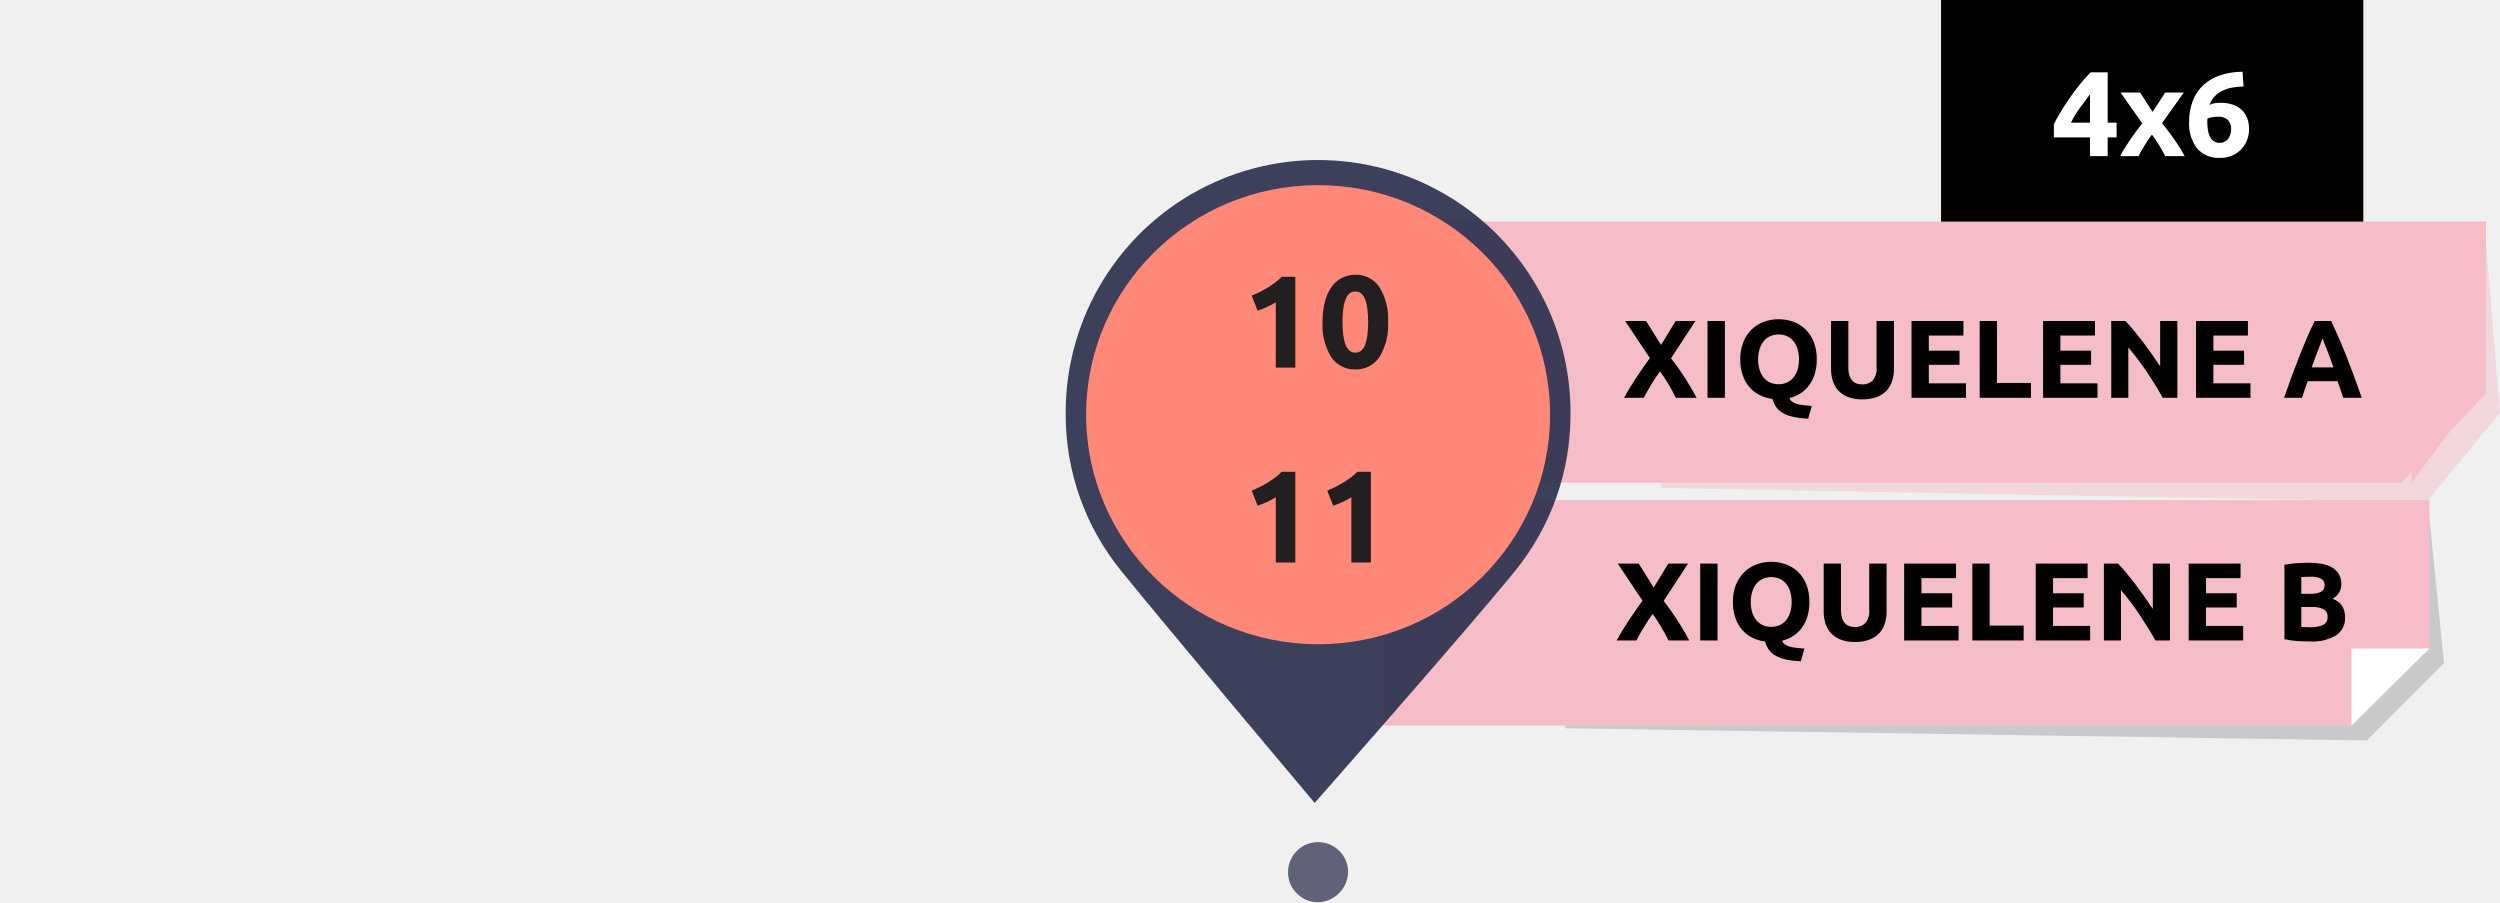
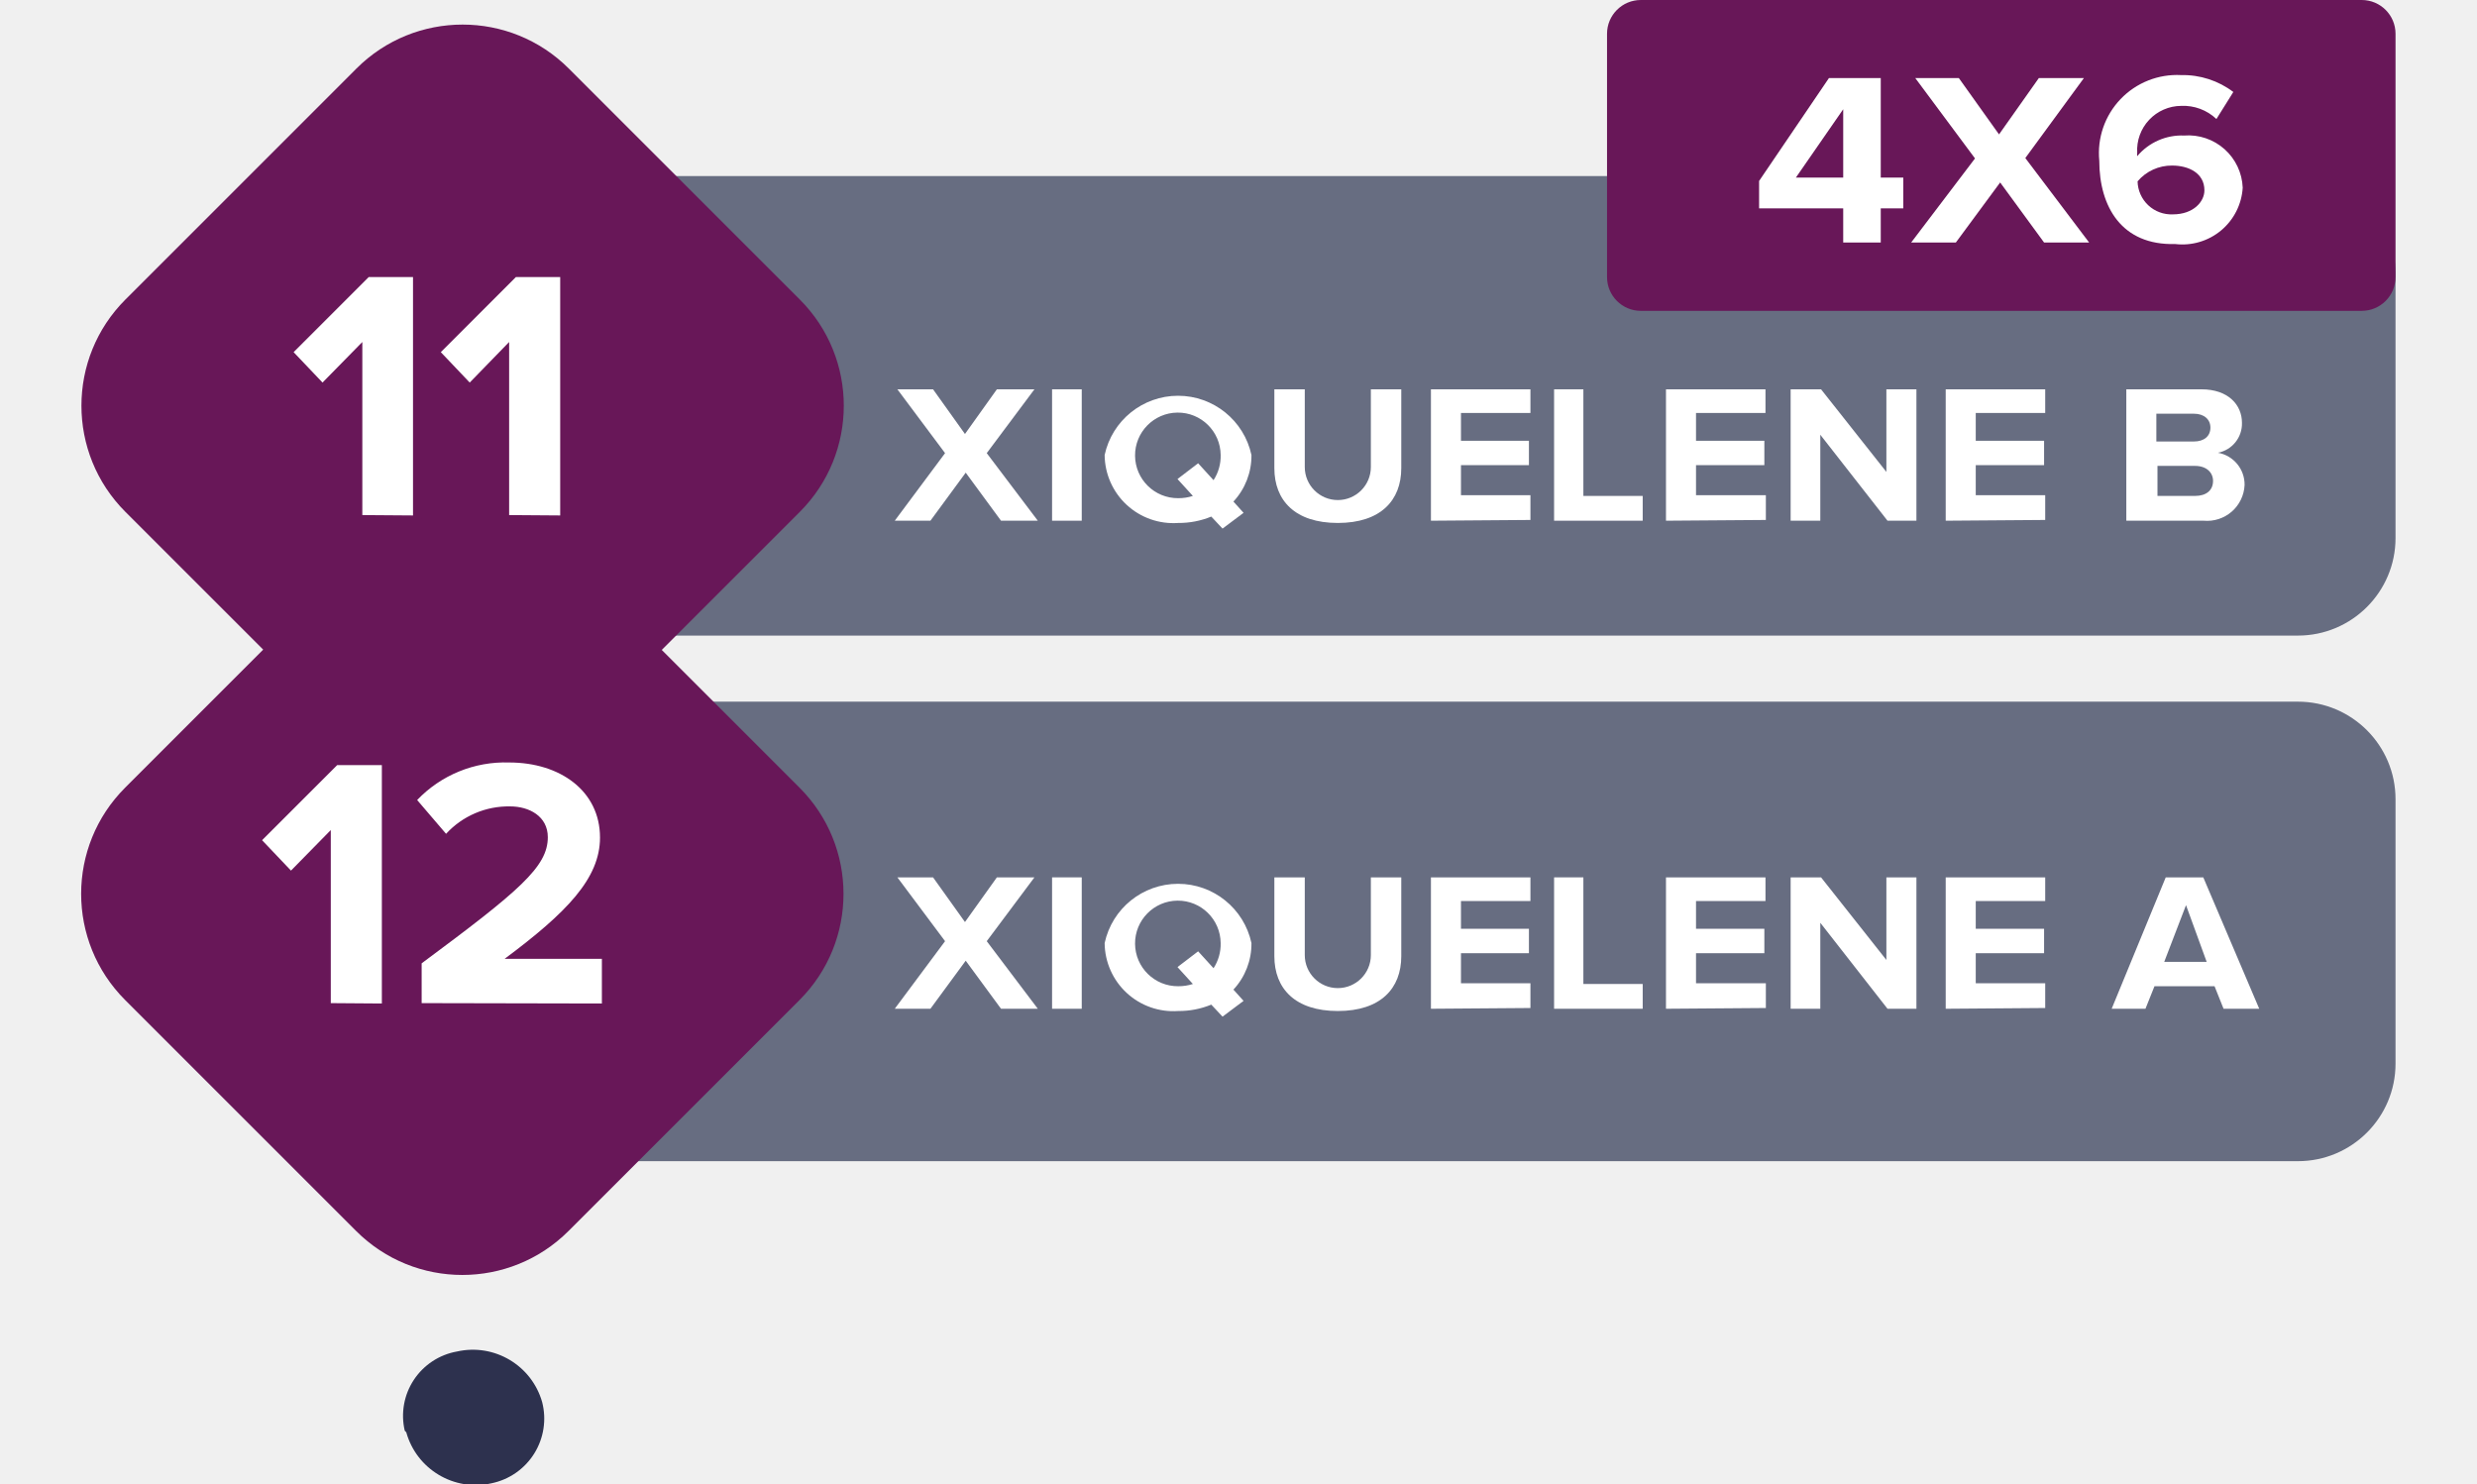
- <svg xmlns="http://www.w3.org/2000/svg" width="248.113" height="89.546" viewBox="0 0 248.113 89.546">
-   <g id="xiquelene" transform="translate(-425.915 -95.114)">
-     <g id="Group_67" data-name="Group 67" transform="translate(563.163 144.747)">
-       <path id="Path_66" data-name="Path 66" d="M317.14,327.653l-79.576-1.209,2.1-21.17h83.648L324.79,320Z" transform="translate(-219.48 -303.799)" fill="#9fa1a4" opacity="0.5" />
-       <path id="Path_67" data-name="Path 67" d="M325,326.944H228.878V304.566H332.735v14.728Z" transform="translate(-228.878 -304.566)" fill="#f4bdc7" />
-       <path id="Path_68" data-name="Path 68" d="M275.049,311.64v7.651l7.731-7.651Z" transform="translate(-178.923 -296.912)" fill="#fff" />
-     </g>
-     <g id="Group_20" data-name="Group 20" transform="translate(553.75 178.334)" opacity="0.92">
-       <g id="Group_19" data-name="Group 19">
-         <path id="Path_27" data-name="Path 27" d="M374.811,48.227a2.985,2.985,0,1,0-2.982,3.16,3.075,3.075,0,0,0,2.982-3.16Z" transform="translate(-368.851 -45.061)" fill="#2d314e" opacity="0.8" />
-       </g>
-     </g>
-     <g id="Group_42" data-name="Group 42" transform="translate(559.915 117.099)">
-       <path id="Path_55" data-name="Path 55" d="M455.792,46.869l-75.979-1.4,2.008-24.527h79.866L463.1,38Z" transform="translate(-348.987 -19.022)" fill="#f4bdc7" opacity="0.5" />
-       <path id="Path_56" data-name="Path 56" d="M475.459,46.16H371.128V20.233H483.851V37.3Z" transform="translate(-371.128 -20.233)" fill="#f4bdc7" />
-       <path id="Path_57" data-name="Path 57" d="M417.3,27.307v9.951l7.382-9.951Z" transform="translate(-311.958 -11.331)" fill="#f4bdc7" />
-     </g>
-     <g id="Group_44" data-name="Group 44" transform="translate(618.555 95.114)">
-       <g id="Group_43" data-name="Group 43">
-         <rect id="Rectangle_26" data-name="Rectangle 26" width="41.91" height="21.994" />
-         <path id="_4x6" data-name="4x6" d="M3.828-6.132q-.468.612-1,1.332a9.147,9.147,0,0,0-.888,1.476H3.828ZM5.58-8.316v4.992h.888V-1.86H5.58V0H3.828V-1.86H.24V-3.168Q.5-3.7.9-4.362T1.782-5.73q.486-.7,1.026-1.374a15,15,0,0,1,1.08-1.212Zm4.464,3.924,1.248-1.92H13.14L10.98-3.276q.72.9,1.308,1.752A14.425,14.425,0,0,1,13.224,0H11.3l-.24-.45q-.144-.27-.324-.564T10.362-1.6q-.2-.294-.39-.534-.18.228-.366.5t-.354.558q-.168.282-.33.558T8.64,0H6.816a7.862,7.862,0,0,1,.4-.708q.252-.408.546-.846t.618-.876q.324-.438.636-.822-.54-.756-1.08-1.53L6.864-6.312H8.8Zm6.468.48a3.579,3.579,0,0,0-.564.048,1.662,1.662,0,0,0-.468.132q0,.048-.006.144t-.006.168a5.287,5.287,0,0,0,.06.816,2.286,2.286,0,0,0,.2.672,1.149,1.149,0,0,0,.384.45,1.049,1.049,0,0,0,.6.162.974.974,0,0,0,.51-.126,1.154,1.154,0,0,0,.348-.318,1.353,1.353,0,0,0,.2-.426,1.656,1.656,0,0,0,.066-.45,1.335,1.335,0,0,0-.306-.942A1.35,1.35,0,0,0,16.512-3.912ZM16.74-5.3a3.7,3.7,0,0,1,1.326.21,2.438,2.438,0,0,1,.894.57,2.148,2.148,0,0,1,.5.84,3.28,3.28,0,0,1,.156,1.02,3.005,3.005,0,0,1-.174.984,2.749,2.749,0,0,1-.528.912,2.766,2.766,0,0,1-.9.672,2.935,2.935,0,0,1-1.29.264,2.782,2.782,0,0,1-2.28-.948,4,4,0,0,1-.78-2.616A5.654,5.654,0,0,1,14.04-5.52,4.187,4.187,0,0,1,15.1-7.074a4.635,4.635,0,0,1,1.668-.96,7.085,7.085,0,0,1,2.2-.342Q19-8,19.02-7.65t.048.738a6.823,6.823,0,0,0-1.146.114,3.8,3.8,0,0,0-.972.318,2.66,2.66,0,0,0-.762.558,2.388,2.388,0,0,0-.5.834,2.22,2.22,0,0,1,.54-.168A3.021,3.021,0,0,1,16.74-5.3Z" transform="translate(10.955 15.497)" fill="#fff" />
-       </g>
-     </g>
-     <ellipse id="Ellipse_10" data-name="Ellipse 10" cx="23.022" cy="22.782" rx="23.022" ry="22.782" transform="translate(533.708 113.488)" fill="#eee9de" />
-     <path id="Path_58" data-name="Path 58" d="M410.8,45.163a25.051,25.051,0,1,0-50.1,0,24.513,24.513,0,0,0,5.5,15.492c4.59,5.668,19.211,23.037,19.211,23.037s15.308-17.369,19.9-23.037A24.53,24.53,0,0,0,410.8,45.163Z" transform="translate(170.979 91.108)" fill="#2d314e" opacity="0.92" />
-     <path id="XIQUELENE_A" data-name="XIQUELENE A" d="M5.258,0q-.319-.638-.7-1.293a15.631,15.631,0,0,0-.874-1.336q-.154.2-.391.55t-.473.748q-.237.4-.445.759T2.068,0H.11Q.594-.891,1.237-1.87T2.673-3.949L.22-7.623H2.3L3.784-5.247,5.236-7.623H7.194l-2.42,3.7A26.2,26.2,0,0,1,6.325-1.711Q6.952-.693,7.315,0ZM8.4-7.623H10.12V0H8.4ZM13.42-3.817A3.465,3.465,0,0,0,13.557-2.8a2.312,2.312,0,0,0,.4.775,1.753,1.753,0,0,0,.633.5,1.993,1.993,0,0,0,.858.176,2,2,0,0,0,.852-.176,1.741,1.741,0,0,0,.638-.5,2.312,2.312,0,0,0,.4-.775,3.465,3.465,0,0,0,.138-1.012,3.521,3.521,0,0,0-.138-1.017,2.305,2.305,0,0,0-.4-.781,1.741,1.741,0,0,0-.638-.5,2,2,0,0,0-.852-.176,1.942,1.942,0,0,0-.858.182,1.808,1.808,0,0,0-.633.506,2.305,2.305,0,0,0-.4.781A3.48,3.48,0,0,0,13.42-3.817Zm5.819,0a4.911,4.911,0,0,1-.2,1.446,3.722,3.722,0,0,1-.556,1.128,3.226,3.226,0,0,1-.853.8,3.511,3.511,0,0,1-1.089.462.618.618,0,0,0,.242.357,1.577,1.577,0,0,0,.473.226,3.745,3.745,0,0,0,.666.132q.38.044.819.077l-.352,1.254a8.222,8.222,0,0,1-1.469-.17,3.738,3.738,0,0,1-1.034-.38,2.04,2.04,0,0,1-.671-.594,2.685,2.685,0,0,1-.38-.814,3.932,3.932,0,0,1-1.265-.379,3.251,3.251,0,0,1-1.012-.787,3.607,3.607,0,0,1-.671-1.188,4.756,4.756,0,0,1-.242-1.573,4.466,4.466,0,0,1,.308-1.721,3.668,3.668,0,0,1,.831-1.248A3.415,3.415,0,0,1,14-7.546,4.155,4.155,0,0,1,15.444-7.8a4.264,4.264,0,0,1,1.474.253,3.352,3.352,0,0,1,1.21.759,3.58,3.58,0,0,1,.814,1.248A4.613,4.613,0,0,1,19.239-3.817ZM23.749.154a3.839,3.839,0,0,1-1.386-.226A2.582,2.582,0,0,1,21.4-.7a2.5,2.5,0,0,1-.561-.957,3.932,3.932,0,0,1-.181-1.227V-7.623h1.716v4.6a2.586,2.586,0,0,0,.1.786,1.449,1.449,0,0,0,.286.528,1.021,1.021,0,0,0,.44.292,1.748,1.748,0,0,0,.566.088,1.387,1.387,0,0,0,1.017-.385,1.8,1.8,0,0,0,.391-1.309v-4.6H26.9v4.741a3.876,3.876,0,0,1-.187,1.232,2.521,2.521,0,0,1-.572.963,2.565,2.565,0,0,1-.979.622A4.055,4.055,0,0,1,23.749.154ZM28.644,0V-7.623h5.148v1.441H30.36v1.5h3.047v1.408H30.36v1.837h3.685V0ZM40.5-1.474V0H35.409V-7.623h1.716v6.149ZM41.7,0V-7.623h5.148v1.441H43.417v1.5h3.047v1.408H43.417v1.837H47.1V0Zm11.88,0q-.737-1.309-1.595-2.585A26.271,26.271,0,0,0,50.16-4.994V0H48.466V-7.623h1.4q.363.363.8.891t.9,1.127q.456.6.907,1.243t.847,1.237v-4.5h1.705V0Zm3.3,0V-7.623h5.148v1.441H58.6v1.5h3.047v1.408H58.6v1.837h3.685V0ZM71.489,0q-.121-.4-.27-.814t-.292-.836h-2.97q-.143.418-.292.836T67.4,0H65.615q.429-1.232.814-2.277t.753-1.969q.368-.924.726-1.754t.743-1.623H70.29q.374.792.737,1.623t.731,1.754q.368.924.754,1.969T73.326,0ZM69.432-5.9q-.055.165-.165.451l-.253.66q-.143.374-.313.825t-.347.946h2.167q-.176-.5-.341-.946t-.313-.825q-.149-.374-.259-.66T69.432-5.9Z" transform="translate(586.981 134.595)" />
-     <path id="XIQUELENE_B" data-name="XIQUELENE B" d="M5.258,0q-.319-.638-.7-1.293a15.631,15.631,0,0,0-.874-1.336q-.154.2-.391.55t-.473.748q-.237.4-.445.759T2.068,0H.11Q.594-.891,1.237-1.87T2.673-3.949L.22-7.623H2.3L3.784-5.247,5.236-7.623H7.194l-2.42,3.7A26.2,26.2,0,0,1,6.325-1.711Q6.952-.693,7.315,0ZM8.4-7.623H10.12V0H8.4ZM13.42-3.817A3.465,3.465,0,0,0,13.557-2.8a2.312,2.312,0,0,0,.4.775,1.753,1.753,0,0,0,.633.5,1.993,1.993,0,0,0,.858.176,2,2,0,0,0,.852-.176,1.741,1.741,0,0,0,.638-.5,2.312,2.312,0,0,0,.4-.775,3.465,3.465,0,0,0,.138-1.012,3.521,3.521,0,0,0-.138-1.017,2.305,2.305,0,0,0-.4-.781,1.741,1.741,0,0,0-.638-.5,2,2,0,0,0-.852-.176,1.942,1.942,0,0,0-.858.182,1.808,1.808,0,0,0-.633.506,2.305,2.305,0,0,0-.4.781A3.48,3.48,0,0,0,13.42-3.817Zm5.819,0a4.911,4.911,0,0,1-.2,1.446,3.722,3.722,0,0,1-.556,1.128,3.226,3.226,0,0,1-.853.8,3.511,3.511,0,0,1-1.089.462.618.618,0,0,0,.242.357,1.577,1.577,0,0,0,.473.226,3.745,3.745,0,0,0,.666.132q.38.044.819.077l-.352,1.254a8.222,8.222,0,0,1-1.469-.17,3.738,3.738,0,0,1-1.034-.38,2.04,2.04,0,0,1-.671-.594,2.685,2.685,0,0,1-.38-.814,3.932,3.932,0,0,1-1.265-.379,3.251,3.251,0,0,1-1.012-.787,3.607,3.607,0,0,1-.671-1.188,4.756,4.756,0,0,1-.242-1.573,4.466,4.466,0,0,1,.308-1.721,3.668,3.668,0,0,1,.831-1.248A3.415,3.415,0,0,1,14-7.546,4.155,4.155,0,0,1,15.444-7.8a4.264,4.264,0,0,1,1.474.253,3.352,3.352,0,0,1,1.21.759,3.58,3.58,0,0,1,.814,1.248A4.613,4.613,0,0,1,19.239-3.817ZM23.749.154a3.839,3.839,0,0,1-1.386-.226A2.582,2.582,0,0,1,21.4-.7a2.5,2.5,0,0,1-.561-.957,3.932,3.932,0,0,1-.181-1.227V-7.623h1.716v4.6a2.586,2.586,0,0,0,.1.786,1.449,1.449,0,0,0,.286.528,1.021,1.021,0,0,0,.44.292,1.748,1.748,0,0,0,.566.088,1.387,1.387,0,0,0,1.017-.385,1.8,1.8,0,0,0,.391-1.309v-4.6H26.9v4.741a3.876,3.876,0,0,1-.187,1.232,2.521,2.521,0,0,1-.572.963,2.565,2.565,0,0,1-.979.622A4.055,4.055,0,0,1,23.749.154ZM28.644,0V-7.623h5.148v1.441H30.36v1.5h3.047v1.408H30.36v1.837h3.685V0ZM40.5-1.474V0H35.409V-7.623h1.716v6.149ZM41.7,0V-7.623h5.148v1.441H43.417v1.5h3.047v1.408H43.417v1.837H47.1V0Zm11.88,0q-.737-1.309-1.595-2.585A26.271,26.271,0,0,0,50.16-4.994V0H48.466V-7.623h1.4q.363.363.8.891t.9,1.127q.456.6.907,1.243t.847,1.237v-4.5h1.705V0Zm3.3,0V-7.623h5.148v1.441H58.6v1.5h3.047v1.408H58.6v1.837h3.685V0ZM68.926.1Q68.3.1,67.677.06a8.824,8.824,0,0,1-1.293-.181V-7.513a10.976,10.976,0,0,1,1.155-.148q.627-.049,1.166-.049a7.941,7.941,0,0,1,1.337.1,3.165,3.165,0,0,1,1.05.358,1.873,1.873,0,0,1,.688.665,1.946,1.946,0,0,1,.248,1.017,1.615,1.615,0,0,1-.88,1.441,1.8,1.8,0,0,1,.99.748A2.152,2.152,0,0,1,72.4-2.31a2.049,2.049,0,0,1-.875,1.8A4.583,4.583,0,0,1,68.926.1Zm-.869-3.421v1.969q.187.022.407.033t.484.011a2.973,2.973,0,0,0,1.243-.22.816.816,0,0,0,.473-.814.8.8,0,0,0-.4-.754,2.32,2.32,0,0,0-1.133-.225Zm0-1.309h.836a2.329,2.329,0,0,0,1.133-.2.7.7,0,0,0,.341-.655.672.672,0,0,0-.352-.649,2.262,2.262,0,0,0-1.034-.187q-.22,0-.473.005t-.451.028Z" transform="translate(586.251 158.674)" />
-     <ellipse id="Ellipse_11" data-name="Ellipse 11" cx="23.022" cy="22.782" rx="23.022" ry="22.782" transform="translate(533.708 113.488)" fill="#ff8879" />
-     <path id="_10" data-name="10" d="M.91-7.137q.377-.156.787-.358t.8-.442q.39-.241.747-.507a5.131,5.131,0,0,0,.643-.565H5.239V0H3.3V-6.487a5.9,5.9,0,0,1-.871.474Q1.95-5.8,1.5-5.642ZM14.443-4.524a5.974,5.974,0,0,1-.865,3.49A2.768,2.768,0,0,1,11.193.182,2.768,2.768,0,0,1,8.807-1.033a5.974,5.974,0,0,1-.865-3.49,7.953,7.953,0,0,1,.227-2,4.408,4.408,0,0,1,.656-1.469A2.926,2.926,0,0,1,9.854-8.9a2.851,2.851,0,0,1,1.339-.312A2.768,2.768,0,0,1,13.578-8,5.948,5.948,0,0,1,14.443-4.524Zm-1.976,0A10.577,10.577,0,0,0,12.4-5.753a4.421,4.421,0,0,0-.208-.955,1.483,1.483,0,0,0-.39-.624.883.883,0,0,0-.611-.221.859.859,0,0,0-.6.221,1.573,1.573,0,0,0-.39.624,4.159,4.159,0,0,0-.214.955,10.577,10.577,0,0,0-.065,1.229,10.748,10.748,0,0,0,.065,1.235,4.167,4.167,0,0,0,.214.962,1.573,1.573,0,0,0,.39.624.859.859,0,0,0,.6.221A.883.883,0,0,0,11.8-1.7a1.483,1.483,0,0,0,.39-.624,4.428,4.428,0,0,0,.208-.962A10.748,10.748,0,0,0,12.467-4.524Z" transform="translate(549.23 131.595)" fill="#231f20" />
-     <path id="_11" data-name="11" d="M.91-7.137q.377-.156.787-.358t.8-.442q.39-.241.747-.507a5.131,5.131,0,0,0,.643-.565H5.239V0H3.3V-6.487a5.9,5.9,0,0,1-.871.474Q1.95-5.8,1.5-5.642Zm7.5,0q.377-.156.786-.358t.8-.442q.39-.241.748-.507a5.131,5.131,0,0,0,.643-.565H12.74V0H10.8V-6.487a5.9,5.9,0,0,1-.871.474Q9.451-5.8,9-5.642Z" transform="translate(549.23 150.946)" fill="#231f20" />
-     <g id="Group_66" data-name="Group 66" transform="translate(-490.716 -151)">
-       <rect id="Rectangle_41" data-name="Rectangle 41" width="106" height="56" transform="translate(916.631 263)" fill="none" />
+ <svg xmlns="http://www.w3.org/2000/svg" width="160" height="95.826" viewBox="0 0 61.63 39.51">
+   <defs>
+     <style>.cls-1{fill:#676d81;}.cls-2{fill:#fff;}.cls-3{fill:#681758;}.cls-4{fill:#2d314e;}</style>
+   </defs>
+   <g id="Layer_2" data-name="Layer 2">
+     <g id="Layer_1-2" data-name="Layer 1">
+       <rect class="cls-1" x="11.33" y="18.69" width="50.3" height="12.24" rx="2.6" />
+       <path class="cls-2" d="M24.49,26.87l-.94-1.28-.94,1.28h-.95L23,25.07l-1.27-1.7h.95l.85,1.19.85-1.19h1l-1.27,1.7,1.36,1.8Z" />
+       <path class="cls-2" d="M25.85,26.87v-3.5h.79v3.5Z" />
+       <path class="cls-2" d="M27.25,25.12a2,2,0,0,1,3.91,0,1.79,1.79,0,0,1-.48,1.24l.27.3-.56.42-.3-.32a2.26,2.26,0,0,1-.88.17A1.83,1.83,0,0,1,27.25,25.12Zm2.35,1.09-.41-.45.55-.42.41.45a1.17,1.17,0,0,0,.19-.67,1.14,1.14,0,1,0-1.13,1.15A1.23,1.23,0,0,0,29.6,26.21Z" />
+       <path class="cls-2" d="M31.77,25.47v-2.1h.81v2.07a.88.88,0,0,0,1.76,0V23.37h.81v2.1c0,.86-.55,1.46-1.69,1.46S31.77,26.33,31.77,25.47Z" />
+       <path class="cls-2" d="M35.94,26.87v-3.5h2.65V24H36.74v.74h1.81v.65H36.74v.8h1.85v.66Z" />
+       <path class="cls-2" d="M39.22,26.87v-3.5H40v2.84h1.58v.66Z" />
+       <path class="cls-2" d="M42.2,26.87v-3.5h2.65V24H43v.74h1.82v.65H43v.8h1.86v.66Z" />
+       <path class="cls-2" d="M48.1,26.87l-1.79-2.29v2.29h-.79v-3.5h.81l1.74,2.2v-2.2h.8v3.5Z" />
+       <path class="cls-2" d="M49.65,26.87v-3.5H52.3V24H50.45v.74h1.82v.65H50.45v.8H52.3v.66Z" />
+       <path class="cls-2" d="M57.05,26.87l-.24-.6h-1.6l-.24.6h-.9l1.44-3.5h1L58,26.87Zm-1-2.76-.58,1.51H56.6Z" />
+       <rect class="cls-1" x="11.33" y="4.69" width="50.3" height="12.24" rx="2.6" />
+       <path class="cls-2" d="M24.49,13.87l-.94-1.28-.94,1.28h-.95L23,12.07l-1.27-1.7h.95l.85,1.19.85-1.19h1l-1.27,1.7,1.36,1.8Z" />
+       <path class="cls-2" d="M25.85,13.87v-3.5h.79v3.5Z" />
+       <path class="cls-2" d="M27.25,12.12a2,2,0,0,1,3.91,0,1.79,1.79,0,0,1-.48,1.24l.27.3-.56.42-.3-.32a2.26,2.26,0,0,1-.88.17A1.83,1.83,0,0,1,27.25,12.12Zm2.35,1.09-.41-.45.55-.42.41.45a1.17,1.17,0,0,0,.19-.67,1.14,1.14,0,1,0-1.13,1.15A1.23,1.23,0,0,0,29.6,13.21Z" />
+       <path class="cls-2" d="M31.77,12.47v-2.1h.81v2.07a.88.88,0,0,0,1.76,0V10.37h.81v2.1c0,.86-.55,1.46-1.69,1.46S31.77,13.33,31.77,12.47Z" />
+       <path class="cls-2" d="M35.94,13.87v-3.5h2.65V11H36.74v.74h1.81v.65H36.74v.8h1.85v.66Z" />
+       <path class="cls-2" d="M39.22,13.87v-3.5H40v2.84h1.58v.66Z" />
+       <path class="cls-2" d="M42.2,13.87v-3.5h2.65V11H43v.74h1.82v.65H43v.8h1.86v.66Z" />
+       <path class="cls-2" d="M48.1,13.87l-1.79-2.29v2.29h-.79v-3.5h.81l1.74,2.2v-2.2h.8v3.5Z" />
+       <path class="cls-2" d="M49.65,13.87v-3.5H52.3V11H50.45v.74h1.82v.65H50.45v.8H52.3v.66Z" />
+       <path class="cls-2" d="M54.46,13.87v-3.5h2c.72,0,1.08.42,1.08.89a.79.79,0,0,1-.64.8.86.86,0,0,1,.71.86,1,1,0,0,1-1.09.95Zm2.24-2.48c0-.22-.17-.37-.44-.37h-1v.74h1C56.53,11.76,56.7,11.62,56.7,11.39Zm.07,1.42c0-.22-.17-.4-.48-.4h-1v.8h1C56.59,13.21,56.77,13.06,56.77,12.81Z" />
+       <rect class="cls-3" x="1.8" y="2.46" width="16.7" height="16.7" rx="4" transform="translate(-4.67 10.34) rotate(-45)" />
+       <path class="cls-2" d="M7.48,13.72V9.11L6.42,10.19l-.77-.81,2-2H8.83v6.35Z" />
+       <path class="cls-2" d="M11.39,13.72V9.11l-1.05,1.08-.77-.81,2-2h1.18v6.35Z" />
+       <path class="cls-4" d="M8.61,38.11A1.74,1.74,0,0,1,10,36a1.92,1.92,0,0,1,2.27,1.35,1.76,1.76,0,0,1-1.35,2.16,1.92,1.92,0,0,1-2.27-1.36" />
+       <rect class="cls-3" x="40.63" width="21" height="8.28" rx="0.9" />
+       <path class="cls-2" d="M46.92,6.46V5.55H44.68V4.82l1.86-2.74h1.38V4.73h.6v.82h-.6v.91Zm0-3.55L45.66,4.73h1.26Z" />
+       <path class="cls-2" d="M52.27,6.46,51.1,4.86l-1.18,1.6H48.73l1.7-2.24L48.84,2.08H50l1.07,1.5,1.06-1.5h1.2L51.77,4.21l1.7,2.25Z" />
+       <path class="cls-2" d="M53.74,4.28A2.08,2.08,0,0,1,55.92,2a2.22,2.22,0,0,1,1.39.45l-.45.72a1.28,1.28,0,0,0-.94-.35,1.18,1.18,0,0,0-1.17,1.25.31.31,0,0,0,0,.09A1.55,1.55,0,0,1,56,3.61,1.45,1.45,0,0,1,57.56,5a1.61,1.61,0,0,1-1.8,1.5C54.34,6.54,53.74,5.51,53.74,4.28Zm2.8.79c0-.46-.42-.66-.86-.66a1.19,1.19,0,0,0-.92.42.9.9,0,0,0,.94.88C56.25,5.71,56.54,5.37,56.54,5.07Z" />
+       <rect class="cls-3" x="1.8" y="15.46" width="16.7" height="16.7" rx="4" transform="translate(-13.87 14.15) rotate(-45)" />
+       <path class="cls-2" d="M6.64,26.72V22.11L5.58,23.19l-.77-.81,2-2H8v6.35Z" />
+       <path class="cls-2" d="M9.06,26.72V25.66c2.6-1.93,3.36-2.57,3.36-3.36,0-.56-.5-.82-1-.82a2.26,2.26,0,0,0-1.71.73l-.77-.9a3.24,3.24,0,0,1,2.45-1c1.36,0,2.42.76,2.42,2,0,1.09-.89,2-2.54,3.23h2.59v1.19Z" />
    </g>
  </g>
</svg>
